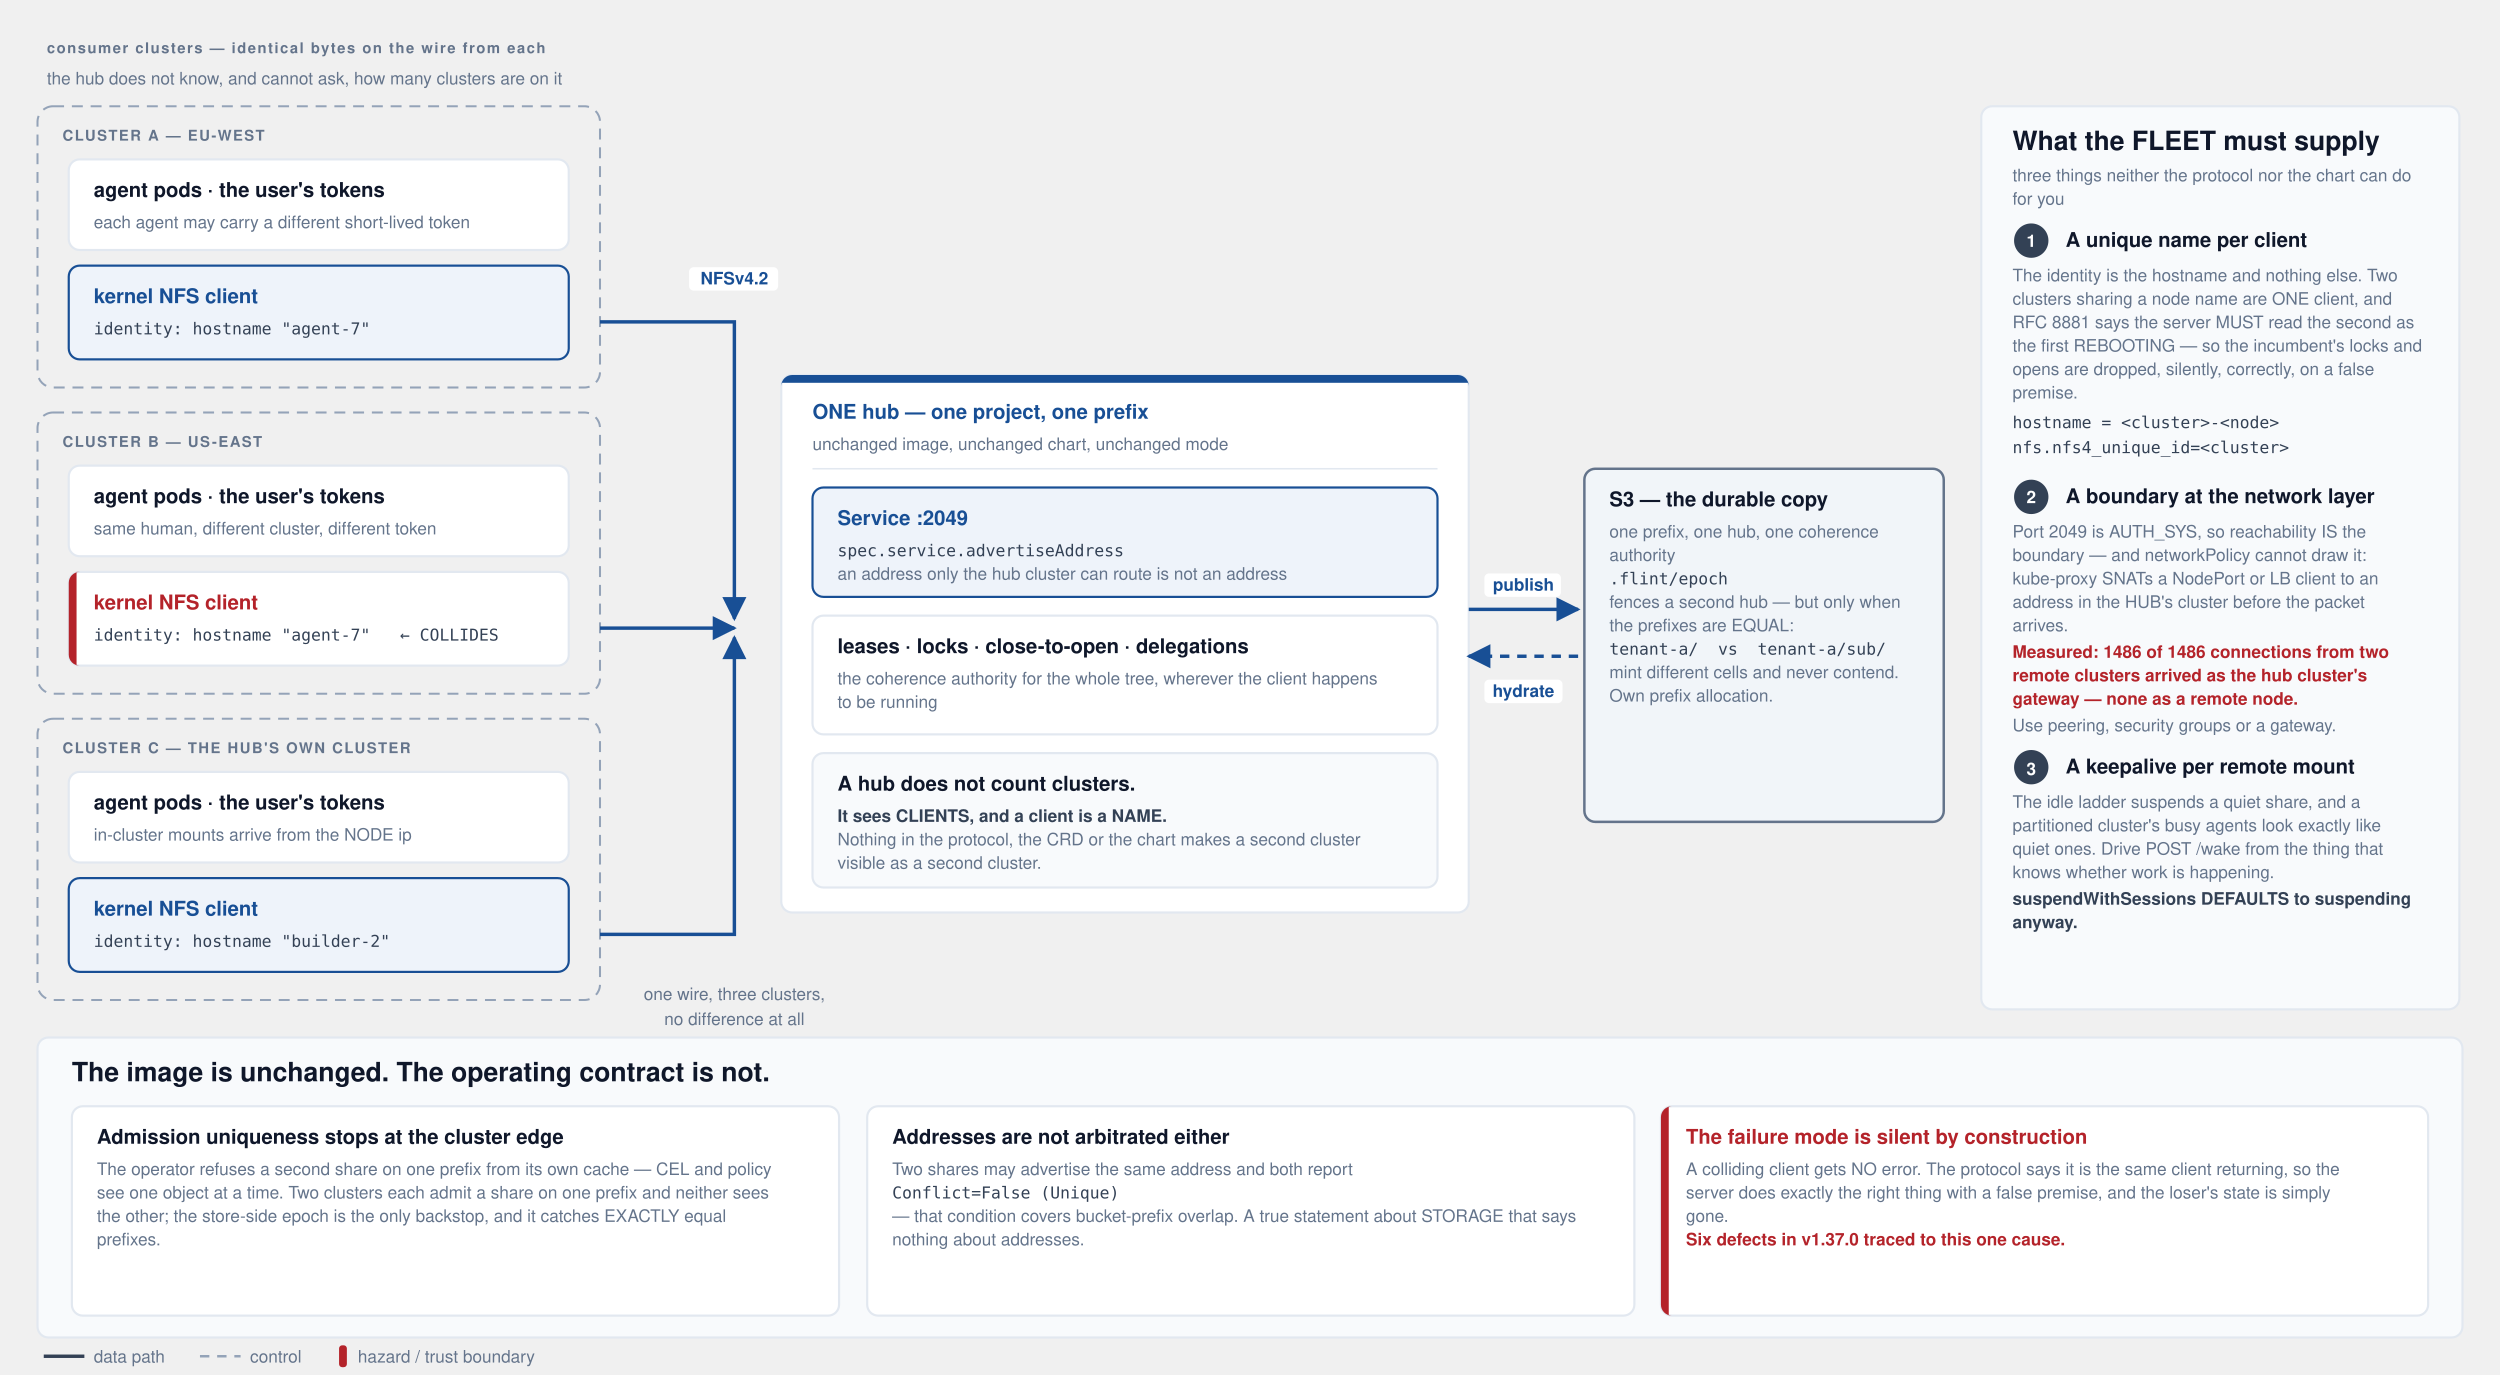
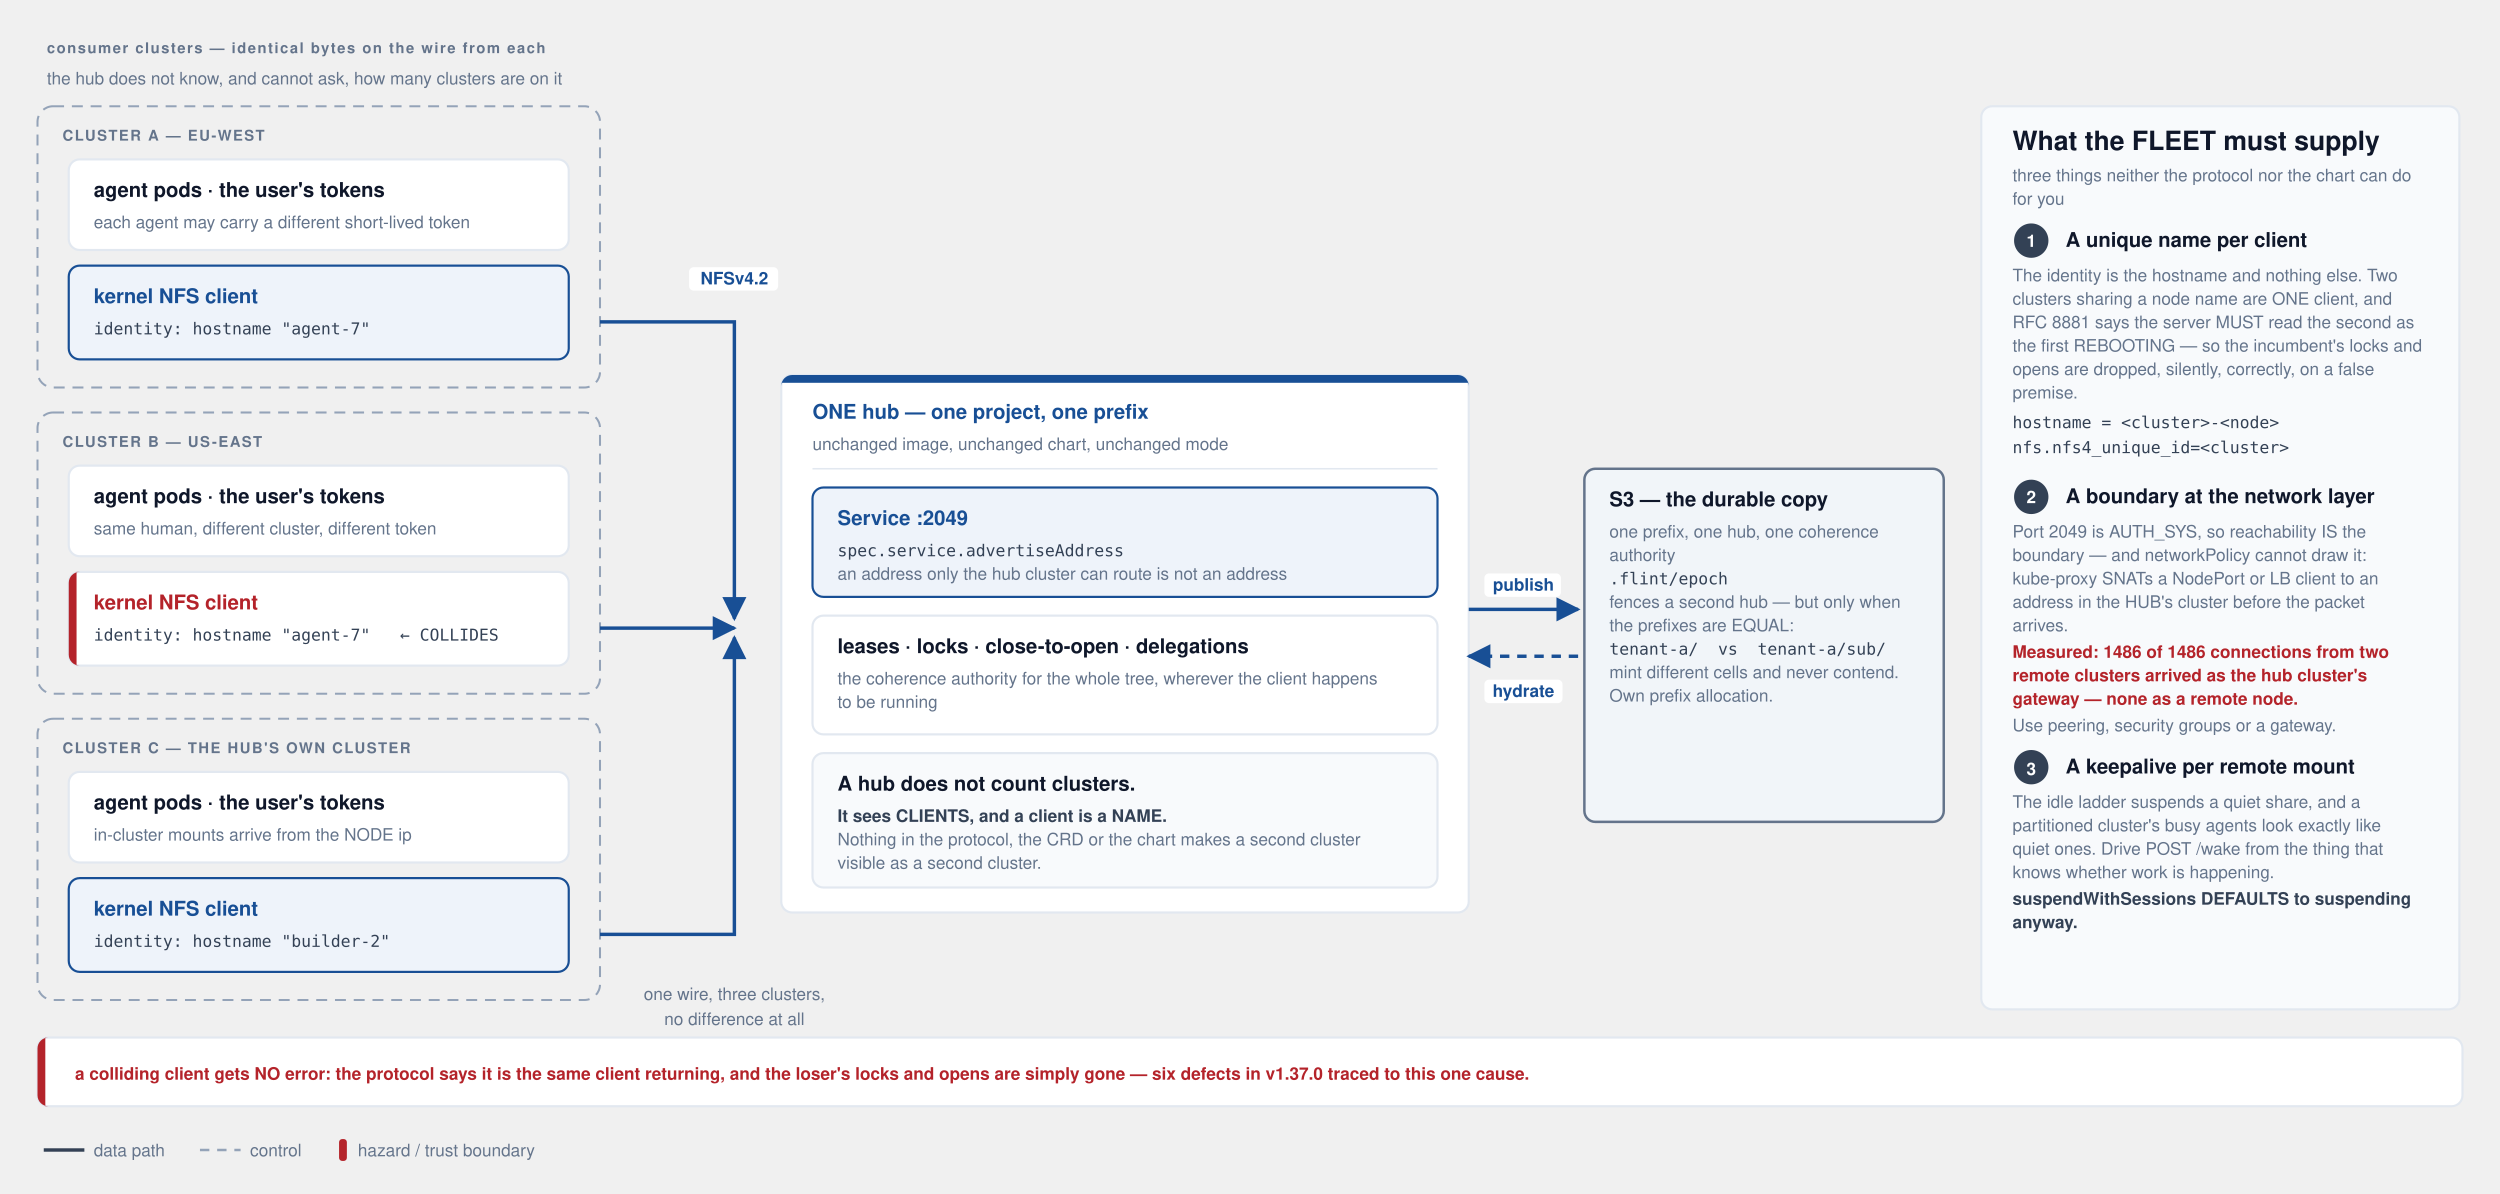
- <svg xmlns="http://www.w3.org/2000/svg" viewBox="0 0 1600 880" role="img" aria-label="One flint-lite hub serving agents in three clusters at once. The wire is identical from each and the hub sees only client names, not clusters. Three things the fleet must supply that the protocol and the chart cannot: a unique client name per node, a reachability boundary drawn outside networkPolicy, and a keepalive so a partitioned cluster is not mistaken for an idle one.">
+ <svg xmlns="http://www.w3.org/2000/svg" viewBox="0 0 1600 764" role="img" aria-label="One flint-lite hub serving agents in three clusters at once. The wire is identical from each and the hub sees only client names, not clusters. Three things the fleet must supply that the protocol and the chart cannot: a unique client name per node, a reachability boundary drawn outside networkPolicy, and a keepalive so a partitioned cluster is not mistaken for an idle one.">
  <style>
  text{font-family:"Helvetica Neue",Helvetica,Arial,sans-serif;fill:#0f172a}
  .t1{font-size:17.0px;font-weight:600}
  .t2{font-size:13.0px;font-weight:600}
  .t3{font-size:12.0px}
  .t3b{font-size:12.0px;font-weight:600;fill:#334155}
  .t4{font-size:11.0px;fill:#64748b}
  .t4b{font-size:11.0px;font-weight:600;fill:#334155}
  .mono{font-family:Menlo,"SF Mono",Consolas,monospace;font-size:10.5px;fill:#334155}
  .mute{fill:#64748b}
  .cap{font-size:9.5px;font-weight:600;letter-spacing:.1em;fill:#64748b}
  .num{font-size:11.0px;font-weight:600;fill:#ffffff}
  .on{font-size:13.0px;font-weight:600;fill:#ffffff}
  .onsub{font-size:11.0px;fill:#ffffff;opacity:.85}
  .c-red{fill:#b4232a}
  .c-lite{fill:#184f95} .c-lean{fill:#0f7a55} .c-pass{fill:#7d530c} .c-forge{fill:#8c2449}
  .f-lite{fill:#184f95} .f-lean{fill:#1baf7a} .f-pass{fill:#a06b12} .f-forge{fill:#b03060}
  .f-red{fill:#b4232a} .f-ink{fill:#334155}
  .b-lite{fill:#eef3fa;stroke:#184f95;stroke-width:1.4} .b-lean{fill:#ecf8f2;stroke:#1baf7a;stroke-width:1.4} .b-pass{fill:#faf3e6;stroke:#a06b12;stroke-width:1.4} .b-forge{fill:#faedf2;stroke:#b03060;stroke-width:1.4}
  .hd-lite{fill:#184f95} .hd-lean{fill:#0f7a55} .hd-pass{fill:#7d530c} .hd-forge{fill:#8c2449}
  .hd-lbl{fill:#334155}
  .l-lite{stroke:#184f95;stroke-width:2.2;fill:none} .l-lean{stroke:#1baf7a;stroke-width:2.2;fill:none} .l-pass{stroke:#a06b12;stroke-width:2.2;fill:none} .l-forge{stroke:#b03060;stroke-width:2.2;fill:none}
  .l-ctl{stroke:#94a3b8;stroke-width:1.6;fill:none}
  .l-ink{stroke:#334155;stroke-width:2.2;fill:none}
  .l-red{stroke:#b4232a;stroke-width:2.2;fill:none}
  .bx{fill:#ffffff;stroke:#e2e8f0;stroke-width:1.4}
  .panel{fill:#f8fafc;stroke:#e2e8f0;stroke-width:1.4}
  .s3{fill:#f1f5f9;stroke:#64748b;stroke-width:1.6}
  .grp{fill:none;stroke:#94a3b8;stroke-width:1.3;stroke-dasharray:7 5}
  .hair{stroke:#e2e8f0;stroke-width:1}
  .lbl{fill:#f8fafc} .rowb{fill:#fbfcfd}
  .frame{fill:none;stroke:#e2e8f0;stroke-width:1.2}
  .halo{fill:#ffffff}
  .chip{fill:#f8fafc;stroke:#e2e8f0;stroke-width:1}
  .chip-red{fill:#b4232a}
  .chip-lite{fill:#184f95} .chip-lean{fill:#0f7a55} .chip-pass{fill:#7d530c} .chip-forge{fill:#8c2449}
  .chip .cap{fill:#334155}
  /* On a filled shape. Last on purpose: a class beats a presentation
     attribute, so this must win over .t4/.cap/.mono. */
  .on,.num,.onsub{fill:#ffffff}
  .cap.on{fill:#ffffff}
</style>
  <defs>
    <marker id="a-lite" viewBox="0 0 10 10" refX="9" refY="5" markerWidth="7" markerHeight="7" orient="auto-start-reverse">
      <path d="M0,0 L10,5 L0,10 z" fill="#184f95" />
    </marker>
    <marker id="a-lean" viewBox="0 0 10 10" refX="9" refY="5" markerWidth="7" markerHeight="7" orient="auto-start-reverse">
      <path d="M0,0 L10,5 L0,10 z" fill="#1baf7a" />
    </marker>
    <marker id="a-pass" viewBox="0 0 10 10" refX="9" refY="5" markerWidth="7" markerHeight="7" orient="auto-start-reverse">
      <path d="M0,0 L10,5 L0,10 z" fill="#a06b12" />
    </marker>
    <marker id="a-forge" viewBox="0 0 10 10" refX="9" refY="5" markerWidth="7" markerHeight="7" orient="auto-start-reverse">
      <path d="M0,0 L10,5 L0,10 z" fill="#b03060" />
    </marker>
    <marker id="a-ctl" viewBox="0 0 10 10" refX="9" refY="5" markerWidth="7" markerHeight="7" orient="auto-start-reverse">
      <path d="M0,0 L10,5 L0,10 z" fill="#94a3b8" />
    </marker>
    <marker id="a-ink" viewBox="0 0 10 10" refX="9" refY="5" markerWidth="7" markerHeight="7" orient="auto-start-reverse">
      <path d="M0,0 L10,5 L0,10 z" fill="#334155" />
    </marker>
    <marker id="a-red" viewBox="0 0 10 10" refX="9" refY="5" markerWidth="7" markerHeight="7" orient="auto-start-reverse">
      <path d="M0,0 L10,5 L0,10 z" fill="#b4232a" />
    </marker>
  </defs>
  <text class="cap" x="30" y="34">consumer clusters — identical bytes on the wire from each</text>
  <text class="t4" x="30" y="54">the hub does not know, and cannot ask, how many clusters are on it</text>
  <rect x="24" y="68" width="360" height="180" rx="10" class="grp" />
  <text class="cap" x="40" y="90">CLUSTER A — EU-WEST</text>
  <rect x="44" y="102" width="320" height="58" rx="7" class="bx" />
  <text class="t2" x="60" y="126">agent pods · the user's tokens</text>
  <text class="t4" x="60" y="146">each agent may carry a different short-lived token</text>
  <rect x="44" y="170" width="320" height="60" rx="7" class="b-lite" />
  <text class="t2 c-lite" x="60" y="194">kernel NFS client</text>
  <text class="mono" x="60" y="214" xml:space="preserve">identity: hostname "agent-7"</text>
  <rect x="24" y="264" width="360" height="180" rx="10" class="grp" />
  <text class="cap" x="40" y="286">CLUSTER B — US-EAST</text>
  <rect x="44" y="298" width="320" height="58" rx="7" class="bx" />
  <text class="t2" x="60" y="322">agent pods · the user's tokens</text>
  <text class="t4" x="60" y="342">same human, different cluster, different token</text>
  <rect x="44" y="366" width="320" height="60" rx="7" class="bx" />
  <path class="f-red" d="M44,373 A7,7 0 0 1 51,366 H49 V426 H51 A7,7 0 0 1 44,419 Z" />
  <text class="t2 c-red" x="60" y="390">kernel NFS client</text>
  <text class="mono" x="60" y="410" xml:space="preserve">identity: hostname "agent-7"   ← COLLIDES</text>
  <rect x="24" y="460" width="360" height="180" rx="10" class="grp" />
  <text class="cap" x="40" y="482">CLUSTER C — THE HUB'S OWN CLUSTER</text>
  <rect x="44" y="494" width="320" height="58" rx="7" class="bx" />
  <text class="t2" x="60" y="518">agent pods · the user's tokens</text>
  <text class="t4" x="60" y="538">in-cluster mounts arrive from the NODE ip</text>
  <rect x="44" y="562" width="320" height="60" rx="7" class="b-lite" />
  <text class="t2 c-lite" x="60" y="586">kernel NFS client</text>
  <text class="mono" x="60" y="606" xml:space="preserve">identity: hostname "builder-2"</text>
  <path class="l-lite" d="M384 206 L470 206 L470 396" marker-end="url(#a-lite)" />
  <path class="l-lite" d="M384 402 L470 402" marker-end="url(#a-lite)" />
  <path class="l-lite" d="M384 598 L470 598 L470 408" marker-end="url(#a-lite)" />
  <rect x="441" y="171" width="57" height="15" rx="3" class="halo" />
  <text class="t4b c-lite" x="470" y="182" style="text-anchor:middle">NFSv4.2</text>
  <text class="t4" x="470" y="640" style="text-anchor:middle">one wire, three clusters,</text>
  <text class="t4" x="470" y="656" style="text-anchor:middle">no difference at all</text>
  <rect x="500" y="240" width="440" height="344" rx="7" class="bx" />
  <path class="f-lite" d="M507,240 H933 A7,7 0 0 1 940,247 V245 H500 V247 A7,7 0 0 1 507,240 Z" />
  <text class="t2 c-lite" x="520" y="268">ONE hub — one project, one prefix</text>
  <text class="t4" x="520" y="288">unchanged image, unchanged chart, unchanged mode</text>
  <line class="hair" x1="520" y1="300" x2="920" y2="300" />
  <rect x="520" y="312" width="400" height="70" rx="7" class="b-lite" />
  <text class="t2 c-lite" x="536" y="336">Service :2049</text>
  <text class="mono" x="536" y="356" xml:space="preserve">spec.service.advertiseAddress</text>
  <text class="t4" x="536" y="371">an address only the hub cluster can route is not an address</text>
  <rect x="520" y="394" width="400" height="76" rx="7" class="bx" />
  <text class="t2" x="536" y="418">leases · locks · close-to-open · delegations</text>
  <text class="t4" x="536" y="438">the coherence authority for the whole tree, wherever the client happens</text>
  <text class="t4" x="536" y="453">to be running</text>
  <rect x="520" y="482" width="400" height="86" rx="7" class="panel" />
  <text class="t2" x="536" y="506">A hub does not count clusters.</text>
  <text class="t4b" x="536" y="526">It sees CLIENTS, and a client is a NAME.</text>
  <text class="t4" x="536" y="541">Nothing in the protocol, the CRD or the chart makes a second cluster</text>
  <text class="t4" x="536" y="556">visible as a second cluster.</text>
  <line class="l-lite" x1="940" y1="390" x2="1010" y2="390" marker-end="url(#a-lite)" />
  <line class="l-lite" x1="1010" y1="420" x2="940" y2="420" stroke-dasharray="6 5" marker-end="url(#a-lite)" />
  <rect x="950" y="367" width="49" height="15" rx="3" class="halo" />
  <text class="t4b c-lite" x="975" y="378" style="text-anchor:middle">publish</text>
  <rect x="950" y="435" width="50" height="15" rx="3" class="halo" />
  <text class="t4b c-lite" x="975" y="446" style="text-anchor:middle">hydrate</text>
  <rect x="1014" y="300" width="230" height="226" rx="7" class="s3" />
  <text class="t2" x="1030" y="324">S3 — the durable copy</text>
  <text class="t4" x="1030" y="344">one prefix, one hub, one coherence</text>
  <text class="t4" x="1030" y="359">authority</text>
  <text class="mono" x="1030" y="374" xml:space="preserve">.flint/epoch</text>
  <text class="t4" x="1030" y="389">fences a second hub — but only when</text>
  <text class="t4" x="1030" y="404">the prefixes are EQUAL:</text>
  <text class="mono" x="1030" y="419" xml:space="preserve">tenant-a/  vs  tenant-a/sub/</text>
  <text class="t4" x="1030" y="434">mint different cells and never contend.</text>
  <text class="t4" x="1030" y="449">Own prefix allocation.</text>
  <rect x="1268" y="68" width="306" height="578" rx="7" class="panel" />
  <text class="t1" x="1288" y="96">What the FLEET must supply</text>
  <text class="t4" x="1288" y="116">three things neither the protocol nor the chart can do</text>
  <text class="t4" x="1288" y="131">for you</text>
  <circle cx="1300" cy="154" r="11" class="f-ink" />
  <text class="num" x="1300" y="158" style="text-anchor:middle">1</text>
  <text class="t2" x="1322" y="158">A unique name per client</text>
  <text class="t4" x="1288" y="180">The identity is the hostname and nothing else. Two</text>
  <text class="t4" x="1288" y="195">clusters sharing a node name are ONE client, and</text>
  <text class="t4" x="1288" y="210">RFC 8881 says the server MUST read the second as</text>
  <text class="t4" x="1288" y="225">the first REBOOTING — so the incumbent's locks and</text>
  <text class="t4" x="1288" y="240">opens are dropped, silently, correctly, on a false</text>
  <text class="t4" x="1288" y="255">premise.</text>
  <text class="mono" x="1288" y="274" xml:space="preserve">hostname = &lt;cluster&gt;-&lt;node&gt;</text>
  <text class="mono" x="1288" y="290" xml:space="preserve">nfs.nfs4_unique_id=&lt;cluster&gt;</text>
  <circle cx="1300" cy="318" r="11" class="f-ink" />
  <text class="num" x="1300" y="322" style="text-anchor:middle">2</text>
  <text class="t2" x="1322" y="322">A boundary at the network layer</text>
  <text class="t4" x="1288" y="344">Port 2049 is AUTH_SYS, so reachability IS the</text>
  <text class="t4" x="1288" y="359">boundary — and networkPolicy cannot draw it:</text>
  <text class="t4" x="1288" y="374">kube-proxy SNATs a NodePort or LB client to an</text>
  <text class="t4" x="1288" y="389">address in the HUB's cluster before the packet</text>
  <text class="t4" x="1288" y="404">arrives.</text>
  <text class="t4b c-red" x="1288" y="421">Measured: 1486 of 1486 connections from two</text>
  <text class="t4b c-red" x="1288" y="436">remote clusters arrived as the hub cluster's</text>
  <text class="t4b c-red" x="1288" y="451">gateway — none as a remote node.</text>
  <text class="t4" x="1288" y="468">Use peering, security groups or a gateway.</text>
  <circle cx="1300" cy="491" r="11" class="f-ink" />
  <text class="num" x="1300" y="496" style="text-anchor:middle">3</text>
  <text class="t2" x="1322" y="495">A keepalive per remote mount</text>
  <text class="t4" x="1288" y="517">The idle ladder suspends a quiet share, and a</text>
  <text class="t4" x="1288" y="532">partitioned cluster's busy agents look exactly like</text>
  <text class="t4" x="1288" y="547">quiet ones. Drive POST /wake from the thing that</text>
  <text class="t4" x="1288" y="562">knows whether work is happening.</text>
  <text class="t4b" x="1288" y="579">suspendWithSessions DEFAULTS to suspending</text>
  <text class="t4b" x="1288" y="594">anyway.</text>
-   <rect x="24" y="664" width="1552" height="192" rx="7" class="panel" />
-   <text class="t1" x="46" y="692">The image is unchanged. The operating contract is not.</text>
-   <rect x="46" y="708" width="491" height="134" rx="7" class="bx" />
-   <text class="t2" x="62" y="732">Admission uniqueness stops at the cluster edge</text>
-   <text class="t4" x="62" y="752">The operator refuses a second share on one prefix from its own cache — CEL and policy</text>
-   <text class="t4" x="62" y="767">see one object at a time. Two clusters each admit a share on one prefix and neither sees</text>
-   <text class="t4" x="62" y="782">the other; the store-side epoch is the only backstop, and it catches EXACTLY equal</text>
-   <text class="t4" x="62" y="797">prefixes.</text>
-   <rect x="555" y="708" width="491" height="134" rx="7" class="bx" />
-   <text class="t2" x="571" y="732">Addresses are not arbitrated either</text>
-   <text class="t4" x="571" y="752">Two shares may advertise the same address and both report</text>
-   <text class="mono" x="571" y="767" xml:space="preserve">Conflict=False (Unique)</text>
-   <text class="t4" x="571" y="782">— that condition covers bucket-prefix overlap. A true statement about STORAGE that says</text>
-   <text class="t4" x="571" y="797">nothing about addresses.</text>
-   <rect x="1063" y="708" width="491" height="134" rx="7" class="bx" />
-   <path class="f-red" d="M1063,715 A7,7 0 0 1 1070,708 H1068 V842 H1070 A7,7 0 0 1 1063,835 Z" />
-   <text class="t2 c-red" x="1079" y="732">The failure mode is silent by construction</text>
-   <text class="t4" x="1079" y="752">A colliding client gets NO error. The protocol says it is the same client returning, so the</text>
-   <text class="t4" x="1079" y="767">server does exactly the right thing with a false premise, and the loser's state is simply</text>
-   <text class="t4" x="1079" y="782">gone.</text>
-   <text class="t4b c-red" x="1079" y="797">Six defects in v1.37.0 traced to this one cause.</text>
-   <line class="l-ink" x1="28" y1="868" x2="54" y2="868" />
-   <text class="t4" x="60" y="872">data path</text>
-   <line class="l-ctl" x1="127.98" y1="868" x2="153.98" y2="868" stroke-dasharray="6 5" />
-   <text class="t4" x="160" y="872">control</text>
-   <rect x="217" y="861" width="5" height="14" rx="2" class="f-red" />
-   <text class="t4" x="229" y="872">hazard / trust boundary</text>
+   <rect x="24" y="664" width="1552" height="44" rx="7" class="bx" />
+   <path class="f-red" d="M24,671 A7,7 0 0 1 31,664 H29 V708 H31 A7,7 0 0 1 24,701 Z" />
+   <text class="t4b c-red" x="48" y="691">a colliding client gets NO error: the protocol says it is the same client returning, and the loser's locks and opens are simply gone — six defects in v1.37.0 traced to this one cause.</text>
+   <line class="l-ink" x1="28" y1="736" x2="54" y2="736" />
+   <text class="t4" x="60" y="740">data path</text>
+   <line class="l-ctl" x1="127.98" y1="736" x2="153.98" y2="736" stroke-dasharray="6 5" />
+   <text class="t4" x="160" y="740">control</text>
+   <rect x="217" y="729" width="5" height="14" rx="2" class="f-red" />
+   <text class="t4" x="229" y="740">hazard / trust boundary</text>
</svg>
